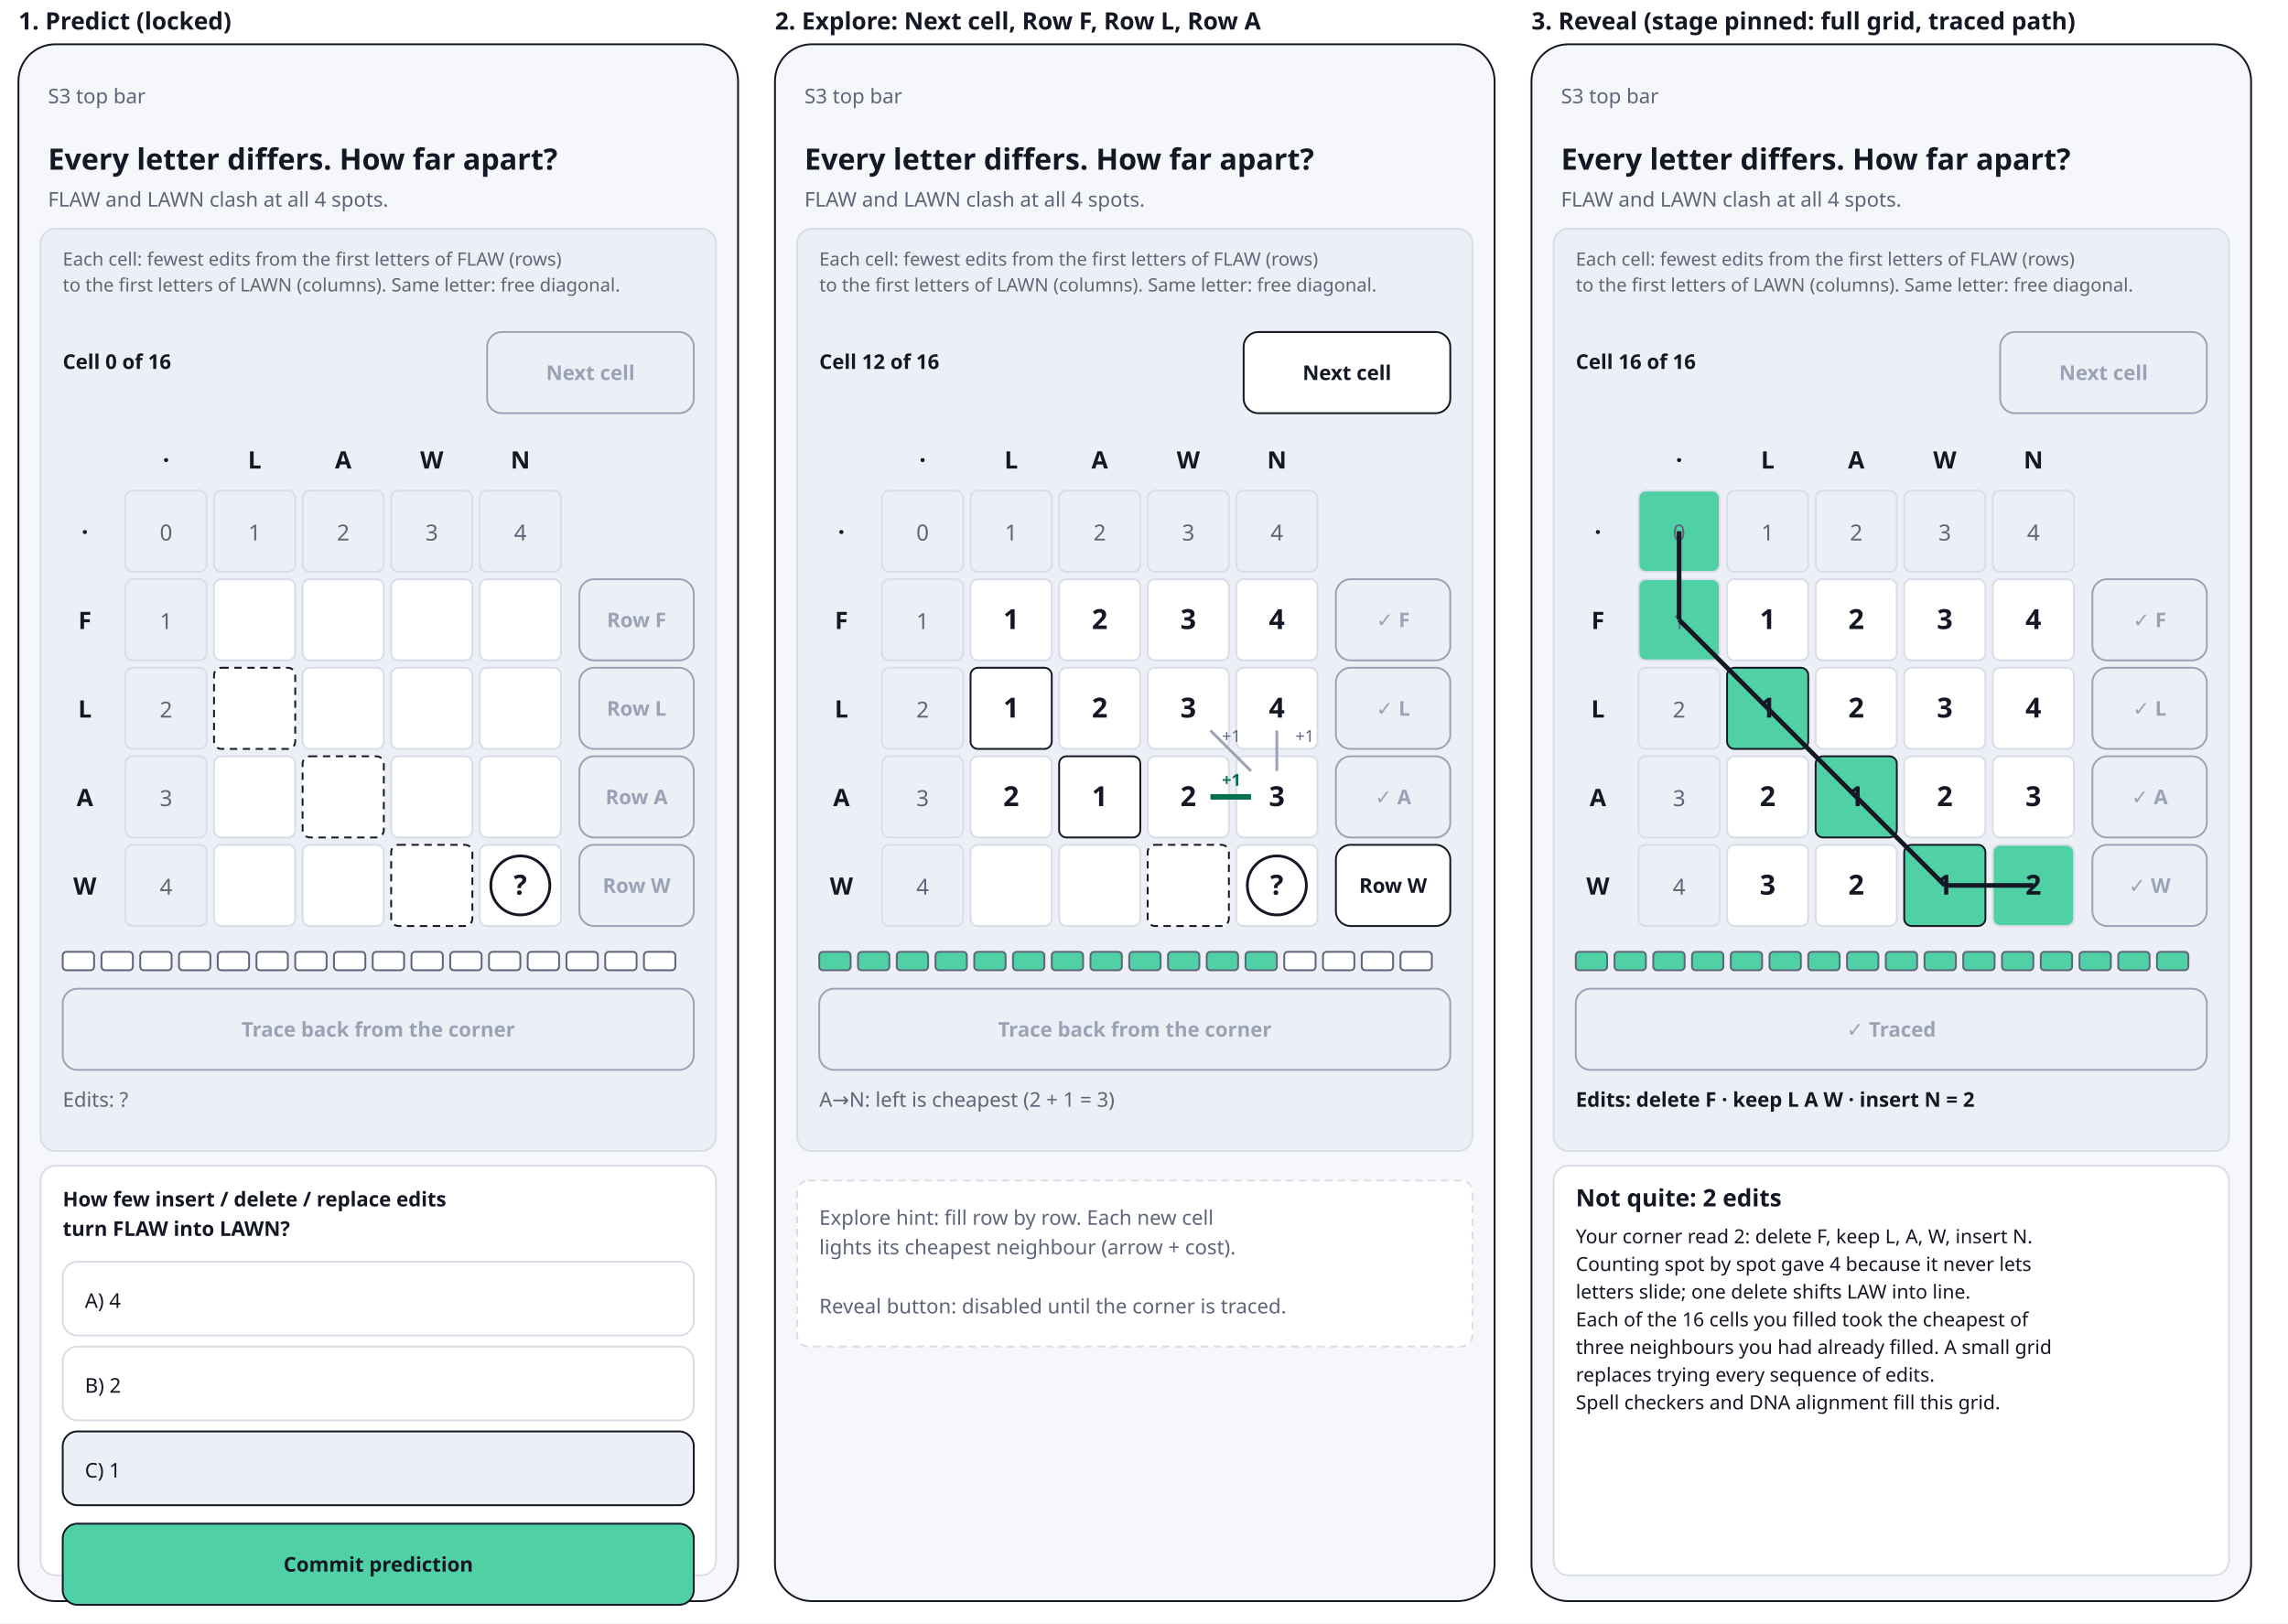
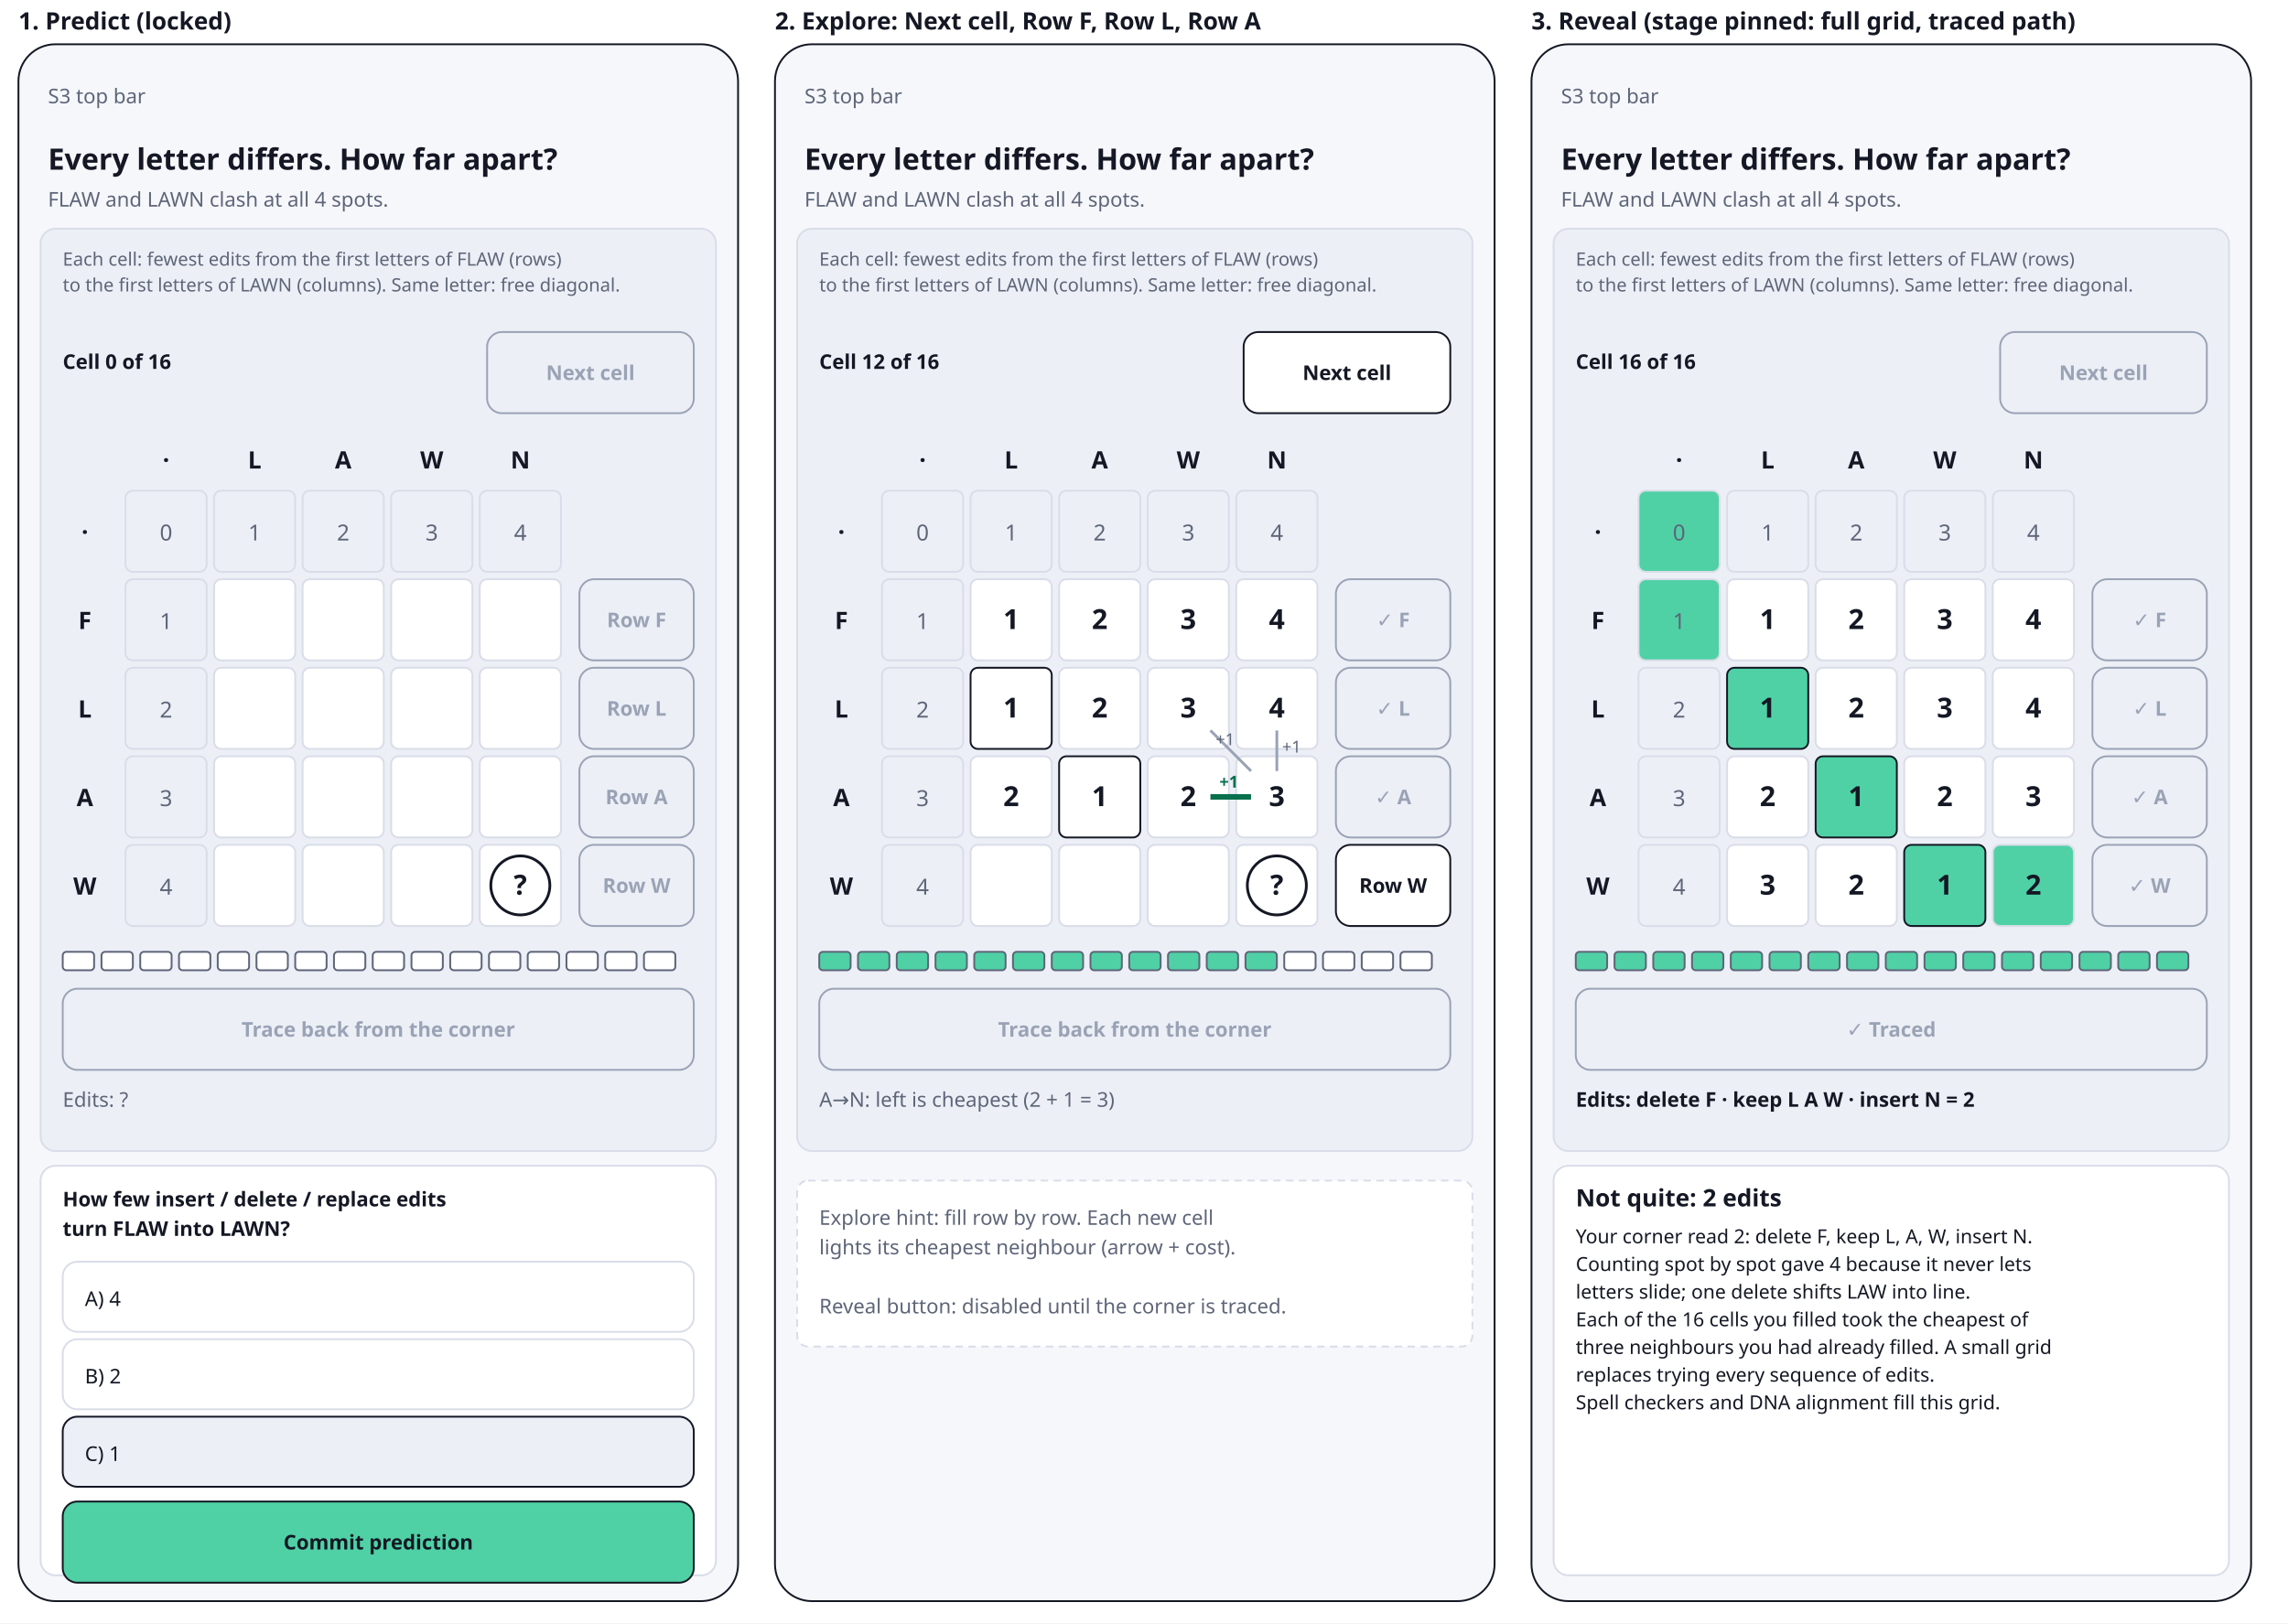
<svg xmlns="http://www.w3.org/2000/svg" viewBox="-10 0 1240 880" font-family="system-ui, sans-serif">
  <rect x="-10" y="0" width="1240" height="880" fill="#fff" />
  <g transform="translate(0,0)">
    <text x="0" y="16" font-size="13" fill="#141824" font-weight="700">1. Predict (locked)</text>
    <rect x="0" y="24" width="390" height="844" rx="20" fill="#f6f7fb" stroke="#141824" />
    <text x="16" y="56" font-size="11" fill="#5d6578">S3  top bar</text>
    <text x="16" y="92" font-size="16" fill="#141824" font-weight="700">Every letter differs. How far apart?</text>
    <text x="16" y="112" font-size="11" fill="#5d6578">FLAW and LAWN clash at all 4 spots.</text>
    <rect x="12" y="124" width="366" height="500" rx="8" fill="#eceff6" stroke="#d9dde8" />
    <text x="24" y="144" font-size="10" fill="#5d6578">Each cell: fewest edits from the first letters of FLAW (rows)</text>
    <text x="24" y="158" font-size="10" fill="#5d6578">to the first letters of LAWN (columns). Same letter: free diagonal.</text>
    <text x="24" y="200" font-size="11" fill="#141824" font-weight="700">Cell 0 of 16</text>
    <rect x="254" y="180" width="112" height="44" rx="8" fill="#eceff6" stroke="#9aa3b5" />
    <text x="310" y="206" font-size="11" text-anchor="middle" fill="#9aa3b5" font-weight="700">Next cell</text>
    <text x="80" y="254" font-size="13" text-anchor="middle" fill="#141824" font-weight="700">·</text>
    <text x="128" y="254" font-size="13" text-anchor="middle" fill="#141824" font-weight="700">L</text>
    <text x="176" y="254" font-size="13" text-anchor="middle" fill="#141824" font-weight="700">A</text>
    <text x="224" y="254" font-size="13" text-anchor="middle" fill="#141824" font-weight="700">W</text>
    <text x="272" y="254" font-size="13" text-anchor="middle" fill="#141824" font-weight="700">N</text>
    <text x="36" y="293" font-size="13" text-anchor="middle" fill="#141824" font-weight="700">·</text>
    <text x="36" y="341" font-size="13" text-anchor="middle" fill="#141824" font-weight="700">F</text>
    <text x="36" y="389" font-size="13" text-anchor="middle" fill="#141824" font-weight="700">L</text>
    <text x="36" y="437" font-size="13" text-anchor="middle" fill="#141824" font-weight="700">A</text>
    <text x="36" y="485" font-size="13" text-anchor="middle" fill="#141824" font-weight="700">W</text>
    <rect x="58" y="266" width="44" height="44" rx="4" fill="#eceff6" stroke="#d9dde8" />
    <text x="80" y="293" font-size="12" text-anchor="middle" fill="#5d6578">0</text>
    <rect x="106" y="266" width="44" height="44" rx="4" fill="#eceff6" stroke="#d9dde8" />
    <text x="128" y="293" font-size="12" text-anchor="middle" fill="#5d6578">1</text>
    <rect x="154" y="266" width="44" height="44" rx="4" fill="#eceff6" stroke="#d9dde8" />
    <text x="176" y="293" font-size="12" text-anchor="middle" fill="#5d6578">2</text>
    <rect x="202" y="266" width="44" height="44" rx="4" fill="#eceff6" stroke="#d9dde8" />
    <text x="224" y="293" font-size="12" text-anchor="middle" fill="#5d6578">3</text>
    <rect x="250" y="266" width="44" height="44" rx="4" fill="#eceff6" stroke="#d9dde8" />
    <text x="272" y="293" font-size="12" text-anchor="middle" fill="#5d6578">4</text>
    <rect x="58" y="314" width="44" height="44" rx="4" fill="#eceff6" stroke="#d9dde8" />
    <text x="80" y="341" font-size="12" text-anchor="middle" fill="#5d6578">1</text>
    <rect x="106" y="314" width="44" height="44" rx="4" fill="#fff" stroke="#d9dde8" />
    <rect x="154" y="314" width="44" height="44" rx="4" fill="#fff" stroke="#d9dde8" />
    <rect x="202" y="314" width="44" height="44" rx="4" fill="#fff" stroke="#d9dde8" />
    <rect x="250" y="314" width="44" height="44" rx="4" fill="#fff" stroke="#d9dde8" />
    <rect x="58" y="362" width="44" height="44" rx="4" fill="#eceff6" stroke="#d9dde8" />
    <text x="80" y="389" font-size="12" text-anchor="middle" fill="#5d6578">2</text>
-     <rect x="106" y="362" width="44" height="44" rx="4" fill="#fff" stroke="#141824" stroke-dasharray="4 3" />
+     <rect x="106" y="362" width="44" height="44" rx="4" fill="#fff" stroke="#d9dde8" />
    <rect x="154" y="362" width="44" height="44" rx="4" fill="#fff" stroke="#d9dde8" />
    <rect x="202" y="362" width="44" height="44" rx="4" fill="#fff" stroke="#d9dde8" />
    <rect x="250" y="362" width="44" height="44" rx="4" fill="#fff" stroke="#d9dde8" />
    <rect x="58" y="410" width="44" height="44" rx="4" fill="#eceff6" stroke="#d9dde8" />
    <text x="80" y="437" font-size="12" text-anchor="middle" fill="#5d6578">3</text>
    <rect x="106" y="410" width="44" height="44" rx="4" fill="#fff" stroke="#d9dde8" />
-     <rect x="154" y="410" width="44" height="44" rx="4" fill="#fff" stroke="#141824" stroke-dasharray="4 3" />
+     <rect x="154" y="410" width="44" height="44" rx="4" fill="#fff" stroke="#d9dde8" />
    <rect x="202" y="410" width="44" height="44" rx="4" fill="#fff" stroke="#d9dde8" />
    <rect x="250" y="410" width="44" height="44" rx="4" fill="#fff" stroke="#d9dde8" />
    <rect x="58" y="458" width="44" height="44" rx="4" fill="#eceff6" stroke="#d9dde8" />
    <text x="80" y="485" font-size="12" text-anchor="middle" fill="#5d6578">4</text>
    <rect x="106" y="458" width="44" height="44" rx="4" fill="#fff" stroke="#d9dde8" />
    <rect x="154" y="458" width="44" height="44" rx="4" fill="#fff" stroke="#d9dde8" />
-     <rect x="202" y="458" width="44" height="44" rx="4" fill="#fff" stroke="#141824" stroke-dasharray="4 3" />
+     <rect x="202" y="458" width="44" height="44" rx="4" fill="#fff" stroke="#d9dde8" />
    <rect x="250" y="458" width="44" height="44" rx="4" fill="#fff" stroke="#d9dde8" />
    <circle cx="272" cy="480" r="16" fill="none" stroke="#141824" stroke-width="1.5" />
    <text x="272" y="485" font-size="15" text-anchor="middle" fill="#141824" font-weight="700">?</text>
    <rect x="304" y="314" width="62" height="44" rx="8" fill="#eceff6" stroke="#9aa3b5" />
    <text x="335" y="340" font-size="11" text-anchor="middle" fill="#9aa3b5" font-weight="700">Row F</text>
    <rect x="304" y="362" width="62" height="44" rx="8" fill="#eceff6" stroke="#9aa3b5" />
    <text x="335" y="388" font-size="11" text-anchor="middle" fill="#9aa3b5" font-weight="700">Row L</text>
    <rect x="304" y="410" width="62" height="44" rx="8" fill="#eceff6" stroke="#9aa3b5" />
    <text x="335" y="436" font-size="11" text-anchor="middle" fill="#9aa3b5" font-weight="700">Row A</text>
    <rect x="304" y="458" width="62" height="44" rx="8" fill="#eceff6" stroke="#9aa3b5" />
    <text x="335" y="484" font-size="11" text-anchor="middle" fill="#9aa3b5" font-weight="700">Row W</text>
    <rect x="24" y="516" width="17" height="10" rx="2" fill="#fff" stroke="#5d6578" />
    <rect x="45" y="516" width="17" height="10" rx="2" fill="#fff" stroke="#5d6578" />
    <rect x="66" y="516" width="17" height="10" rx="2" fill="#fff" stroke="#5d6578" />
    <rect x="87" y="516" width="17" height="10" rx="2" fill="#fff" stroke="#5d6578" />
    <rect x="108" y="516" width="17" height="10" rx="2" fill="#fff" stroke="#5d6578" />
    <rect x="129" y="516" width="17" height="10" rx="2" fill="#fff" stroke="#5d6578" />
    <rect x="150" y="516" width="17" height="10" rx="2" fill="#fff" stroke="#5d6578" />
    <rect x="171" y="516" width="17" height="10" rx="2" fill="#fff" stroke="#5d6578" />
    <rect x="192" y="516" width="17" height="10" rx="2" fill="#fff" stroke="#5d6578" />
    <rect x="213" y="516" width="17" height="10" rx="2" fill="#fff" stroke="#5d6578" />
    <rect x="234" y="516" width="17" height="10" rx="2" fill="#fff" stroke="#5d6578" />
    <rect x="255" y="516" width="17" height="10" rx="2" fill="#fff" stroke="#5d6578" />
    <rect x="276" y="516" width="17" height="10" rx="2" fill="#fff" stroke="#5d6578" />
    <rect x="297" y="516" width="17" height="10" rx="2" fill="#fff" stroke="#5d6578" />
    <rect x="318" y="516" width="17" height="10" rx="2" fill="#fff" stroke="#5d6578" />
    <rect x="339" y="516" width="17" height="10" rx="2" fill="#fff" stroke="#5d6578" />
    <rect x="24" y="536" width="342" height="44" rx="8" fill="#eceff6" stroke="#9aa3b5" />
    <text x="195" y="562" font-size="11" text-anchor="middle" fill="#9aa3b5" font-weight="700">Trace back from the corner</text>
    <text x="24" y="600" font-size="11" fill="#5d6578">Edits: ?</text>
    <rect x="12" y="632" width="366" height="222" rx="8" fill="#fff" stroke="#d9dde8" />
    <text x="24" y="654" font-size="11" fill="#141824" font-weight="700">How few insert / delete / replace edits</text>
    <text x="24" y="670" font-size="11" fill="#141824" font-weight="700">turn FLAW into LAWN?</text>
-     <rect x="24" y="684" width="342" height="40" rx="8" fill="#fff" stroke="#d9dde8" />
-     <text x="36" y="709" font-size="11" fill="#141824">A) 4</text>
-     <rect x="24" y="730" width="342" height="40" rx="8" fill="#fff" stroke="#d9dde8" />
-     <text x="36" y="755" font-size="11" fill="#141824">B) 2</text>
-     <rect x="24" y="776" width="342" height="40" rx="8" fill="#eceff6" stroke="#141824" />
-     <text x="36" y="801" font-size="11" fill="#141824">C) 1</text>
-     <rect x="24" y="826" width="342" height="44" rx="8" fill="#4fd1a5" stroke="#141824" />
-     <text x="195" y="852" font-size="11" text-anchor="middle" fill="#141824" font-weight="700">Commit prediction</text>
+     <rect x="24" y="684" width="342" height="38" rx="8" fill="#fff" stroke="#d9dde8" />
+     <text x="36" y="708" font-size="11" fill="#141824">A) 4</text>
+     <rect x="24" y="726" width="342" height="38" rx="8" fill="#fff" stroke="#d9dde8" />
+     <text x="36" y="750" font-size="11" fill="#141824">B) 2</text>
+     <rect x="24" y="768" width="342" height="38" rx="8" fill="#eceff6" stroke="#141824" />
+     <text x="36" y="792" font-size="11" fill="#141824">C) 1</text>
+     <rect x="24" y="814" width="342" height="44" rx="8" fill="#4fd1a5" stroke="#141824" />
+     <text x="195" y="840" font-size="11" text-anchor="middle" fill="#141824" font-weight="700">Commit prediction</text>
  </g>
  <g transform="translate(410,0)">
    <text x="0" y="16" font-size="13" fill="#141824" font-weight="700">2. Explore: Next cell, Row F, Row L, Row A</text>
    <rect x="0" y="24" width="390" height="844" rx="20" fill="#f6f7fb" stroke="#141824" />
    <text x="16" y="56" font-size="11" fill="#5d6578">S3  top bar</text>
    <text x="16" y="92" font-size="16" fill="#141824" font-weight="700">Every letter differs. How far apart?</text>
    <text x="16" y="112" font-size="11" fill="#5d6578">FLAW and LAWN clash at all 4 spots.</text>
    <rect x="12" y="124" width="366" height="500" rx="8" fill="#eceff6" stroke="#d9dde8" />
    <text x="24" y="144" font-size="10" fill="#5d6578">Each cell: fewest edits from the first letters of FLAW (rows)</text>
    <text x="24" y="158" font-size="10" fill="#5d6578">to the first letters of LAWN (columns). Same letter: free diagonal.</text>
    <text x="24" y="200" font-size="11" fill="#141824" font-weight="700">Cell 12 of 16</text>
    <rect x="254" y="180" width="112" height="44" rx="8" fill="#fff" stroke="#141824" />
    <text x="310" y="206" font-size="11" text-anchor="middle" fill="#141824" font-weight="700">Next cell</text>
    <text x="80" y="254" font-size="13" text-anchor="middle" fill="#141824" font-weight="700">·</text>
    <text x="128" y="254" font-size="13" text-anchor="middle" fill="#141824" font-weight="700">L</text>
    <text x="176" y="254" font-size="13" text-anchor="middle" fill="#141824" font-weight="700">A</text>
    <text x="224" y="254" font-size="13" text-anchor="middle" fill="#141824" font-weight="700">W</text>
    <text x="272" y="254" font-size="13" text-anchor="middle" fill="#141824" font-weight="700">N</text>
    <text x="36" y="293" font-size="13" text-anchor="middle" fill="#141824" font-weight="700">·</text>
    <text x="36" y="341" font-size="13" text-anchor="middle" fill="#141824" font-weight="700">F</text>
    <text x="36" y="389" font-size="13" text-anchor="middle" fill="#141824" font-weight="700">L</text>
    <text x="36" y="437" font-size="13" text-anchor="middle" fill="#141824" font-weight="700">A</text>
    <text x="36" y="485" font-size="13" text-anchor="middle" fill="#141824" font-weight="700">W</text>
    <rect x="58" y="266" width="44" height="44" rx="4" fill="#eceff6" stroke="#d9dde8" />
    <text x="80" y="293" font-size="12" text-anchor="middle" fill="#5d6578">0</text>
    <rect x="106" y="266" width="44" height="44" rx="4" fill="#eceff6" stroke="#d9dde8" />
    <text x="128" y="293" font-size="12" text-anchor="middle" fill="#5d6578">1</text>
    <rect x="154" y="266" width="44" height="44" rx="4" fill="#eceff6" stroke="#d9dde8" />
    <text x="176" y="293" font-size="12" text-anchor="middle" fill="#5d6578">2</text>
    <rect x="202" y="266" width="44" height="44" rx="4" fill="#eceff6" stroke="#d9dde8" />
    <text x="224" y="293" font-size="12" text-anchor="middle" fill="#5d6578">3</text>
    <rect x="250" y="266" width="44" height="44" rx="4" fill="#eceff6" stroke="#d9dde8" />
    <text x="272" y="293" font-size="12" text-anchor="middle" fill="#5d6578">4</text>
    <rect x="58" y="314" width="44" height="44" rx="4" fill="#eceff6" stroke="#d9dde8" />
    <text x="80" y="341" font-size="12" text-anchor="middle" fill="#5d6578">1</text>
    <rect x="106" y="314" width="44" height="44" rx="4" fill="#fff" stroke="#d9dde8" />
    <text x="128" y="341" font-size="15" text-anchor="middle" fill="#141824" font-weight="700">1</text>
    <rect x="154" y="314" width="44" height="44" rx="4" fill="#fff" stroke="#d9dde8" />
    <text x="176" y="341" font-size="15" text-anchor="middle" fill="#141824" font-weight="700">2</text>
    <rect x="202" y="314" width="44" height="44" rx="4" fill="#fff" stroke="#d9dde8" />
    <text x="224" y="341" font-size="15" text-anchor="middle" fill="#141824" font-weight="700">3</text>
    <rect x="250" y="314" width="44" height="44" rx="4" fill="#fff" stroke="#d9dde8" />
    <text x="272" y="341" font-size="15" text-anchor="middle" fill="#141824" font-weight="700">4</text>
    <rect x="58" y="362" width="44" height="44" rx="4" fill="#eceff6" stroke="#d9dde8" />
    <text x="80" y="389" font-size="12" text-anchor="middle" fill="#5d6578">2</text>
    <rect x="106" y="362" width="44" height="44" rx="4" fill="#fff" stroke="#141824" />
    <text x="128" y="389" font-size="15" text-anchor="middle" fill="#141824" font-weight="700">1</text>
    <rect x="154" y="362" width="44" height="44" rx="4" fill="#fff" stroke="#d9dde8" />
    <text x="176" y="389" font-size="15" text-anchor="middle" fill="#141824" font-weight="700">2</text>
    <rect x="202" y="362" width="44" height="44" rx="4" fill="#fff" stroke="#d9dde8" />
    <text x="224" y="389" font-size="15" text-anchor="middle" fill="#141824" font-weight="700">3</text>
    <rect x="250" y="362" width="44" height="44" rx="4" fill="#fff" stroke="#d9dde8" />
    <text x="272" y="389" font-size="15" text-anchor="middle" fill="#141824" font-weight="700">4</text>
    <rect x="58" y="410" width="44" height="44" rx="4" fill="#eceff6" stroke="#d9dde8" />
    <text x="80" y="437" font-size="12" text-anchor="middle" fill="#5d6578">3</text>
    <rect x="106" y="410" width="44" height="44" rx="4" fill="#fff" stroke="#d9dde8" />
    <text x="128" y="437" font-size="15" text-anchor="middle" fill="#141824" font-weight="700">2</text>
    <rect x="154" y="410" width="44" height="44" rx="4" fill="#fff" stroke="#141824" />
    <text x="176" y="437" font-size="15" text-anchor="middle" fill="#141824" font-weight="700">1</text>
    <rect x="202" y="410" width="44" height="44" rx="4" fill="#fff" stroke="#d9dde8" />
    <text x="224" y="437" font-size="15" text-anchor="middle" fill="#141824" font-weight="700">2</text>
    <rect x="250" y="410" width="44" height="44" rx="4" fill="#fff" stroke="#d9dde8" />
    <text x="272" y="437" font-size="15" text-anchor="middle" fill="#141824" font-weight="700">3</text>
    <rect x="58" y="458" width="44" height="44" rx="4" fill="#eceff6" stroke="#d9dde8" />
    <text x="80" y="485" font-size="12" text-anchor="middle" fill="#5d6578">4</text>
    <rect x="106" y="458" width="44" height="44" rx="4" fill="#fff" stroke="#d9dde8" />
    <rect x="154" y="458" width="44" height="44" rx="4" fill="#fff" stroke="#d9dde8" />
-     <rect x="202" y="458" width="44" height="44" rx="4" fill="#fff" stroke="#141824" stroke-dasharray="4 3" />
+     <rect x="202" y="458" width="44" height="44" rx="4" fill="#fff" stroke="#d9dde8" />
    <rect x="250" y="458" width="44" height="44" rx="4" fill="#fff" stroke="#d9dde8" />
    <circle cx="272" cy="480" r="16" fill="none" stroke="#141824" stroke-width="1.5" />
    <text x="272" y="485" font-size="15" text-anchor="middle" fill="#141824" font-weight="700">?</text>
    <line x1="272" y1="396" x2="272" y2="418" stroke="#9aa3b5" stroke-width="1.5" />
-     <text x="282" y="402.24" font-size="9" fill="#5d6578">+1</text>
+     <text x="280" y="408" font-size="9" text-anchor="middle" fill="#5d6578">+1</text>
    <line x1="236" y1="432" x2="258" y2="432" stroke="#09704d" stroke-width="3" />
-     <text x="242.24" y="426" font-size="9" fill="#09704d" font-weight="700">+1</text>
+     <text x="246" y="427" font-size="9" text-anchor="middle" fill="#09704d" font-weight="700">+1</text>
    <line x1="236" y1="396" x2="258" y2="418" stroke="#9aa3b5" stroke-width="1.5" />
-     <text x="242.24" y="402.24" font-size="9" fill="#5d6578">+1</text>
+     <text x="244" y="404" font-size="9" text-anchor="middle" fill="#5d6578">+1</text>
    <rect x="304" y="314" width="62" height="44" rx="8" fill="#eceff6" stroke="#9aa3b5" />
    <text x="335" y="340" font-size="11" text-anchor="middle" fill="#9aa3b5" font-weight="700">✓ F</text>
    <rect x="304" y="362" width="62" height="44" rx="8" fill="#eceff6" stroke="#9aa3b5" />
    <text x="335" y="388" font-size="11" text-anchor="middle" fill="#9aa3b5" font-weight="700">✓ L</text>
    <rect x="304" y="410" width="62" height="44" rx="8" fill="#eceff6" stroke="#9aa3b5" />
    <text x="335" y="436" font-size="11" text-anchor="middle" fill="#9aa3b5" font-weight="700">✓ A</text>
    <rect x="304" y="458" width="62" height="44" rx="8" fill="#fff" stroke="#141824" />
    <text x="335" y="484" font-size="11" text-anchor="middle" fill="#141824" font-weight="700">Row W</text>
    <rect x="24" y="516" width="17" height="10" rx="2" fill="#4fd1a5" stroke="#5d6578" />
    <rect x="45" y="516" width="17" height="10" rx="2" fill="#4fd1a5" stroke="#5d6578" />
    <rect x="66" y="516" width="17" height="10" rx="2" fill="#4fd1a5" stroke="#5d6578" />
    <rect x="87" y="516" width="17" height="10" rx="2" fill="#4fd1a5" stroke="#5d6578" />
    <rect x="108" y="516" width="17" height="10" rx="2" fill="#4fd1a5" stroke="#5d6578" />
    <rect x="129" y="516" width="17" height="10" rx="2" fill="#4fd1a5" stroke="#5d6578" />
    <rect x="150" y="516" width="17" height="10" rx="2" fill="#4fd1a5" stroke="#5d6578" />
    <rect x="171" y="516" width="17" height="10" rx="2" fill="#4fd1a5" stroke="#5d6578" />
    <rect x="192" y="516" width="17" height="10" rx="2" fill="#4fd1a5" stroke="#5d6578" />
    <rect x="213" y="516" width="17" height="10" rx="2" fill="#4fd1a5" stroke="#5d6578" />
    <rect x="234" y="516" width="17" height="10" rx="2" fill="#4fd1a5" stroke="#5d6578" />
    <rect x="255" y="516" width="17" height="10" rx="2" fill="#4fd1a5" stroke="#5d6578" />
    <rect x="276" y="516" width="17" height="10" rx="2" fill="#fff" stroke="#5d6578" />
    <rect x="297" y="516" width="17" height="10" rx="2" fill="#fff" stroke="#5d6578" />
    <rect x="318" y="516" width="17" height="10" rx="2" fill="#fff" stroke="#5d6578" />
    <rect x="339" y="516" width="17" height="10" rx="2" fill="#fff" stroke="#5d6578" />
    <rect x="24" y="536" width="342" height="44" rx="8" fill="#eceff6" stroke="#9aa3b5" />
    <text x="195" y="562" font-size="11" text-anchor="middle" fill="#9aa3b5" font-weight="700">Trace back from the corner</text>
    <text x="24" y="600" font-size="11" fill="#5d6578">A→N: left is cheapest (2 + 1 = 3)</text>
    <rect x="12" y="640" width="366" height="90" rx="6" fill="#fff" stroke="#d9dde8" stroke-dasharray="4 3" />
    <text x="24" y="664" font-size="11" fill="#5d6578">Explore hint: fill row by row. Each new cell</text>
    <text x="24" y="680" font-size="11" fill="#5d6578">lights its cheapest neighbour (arrow + cost).</text>
    <text x="24" y="712" font-size="11" fill="#5d6578">Reveal button: disabled until the corner is traced.</text>
  </g>
  <g transform="translate(820,0)">
    <text x="0" y="16" font-size="13" fill="#141824" font-weight="700">3. Reveal (stage pinned: full grid, traced path)</text>
    <rect x="0" y="24" width="390" height="844" rx="20" fill="#f6f7fb" stroke="#141824" />
    <text x="16" y="56" font-size="11" fill="#5d6578">S3  top bar</text>
    <text x="16" y="92" font-size="16" fill="#141824" font-weight="700">Every letter differs. How far apart?</text>
    <text x="16" y="112" font-size="11" fill="#5d6578">FLAW and LAWN clash at all 4 spots.</text>
    <rect x="12" y="124" width="366" height="500" rx="8" fill="#eceff6" stroke="#d9dde8" />
    <text x="24" y="144" font-size="10" fill="#5d6578">Each cell: fewest edits from the first letters of FLAW (rows)</text>
    <text x="24" y="158" font-size="10" fill="#5d6578">to the first letters of LAWN (columns). Same letter: free diagonal.</text>
    <text x="24" y="200" font-size="11" fill="#141824" font-weight="700">Cell 16 of 16</text>
    <rect x="254" y="180" width="112" height="44" rx="8" fill="#eceff6" stroke="#9aa3b5" />
    <text x="310" y="206" font-size="11" text-anchor="middle" fill="#9aa3b5" font-weight="700">Next cell</text>
    <text x="80" y="254" font-size="13" text-anchor="middle" fill="#141824" font-weight="700">·</text>
    <text x="128" y="254" font-size="13" text-anchor="middle" fill="#141824" font-weight="700">L</text>
    <text x="176" y="254" font-size="13" text-anchor="middle" fill="#141824" font-weight="700">A</text>
    <text x="224" y="254" font-size="13" text-anchor="middle" fill="#141824" font-weight="700">W</text>
    <text x="272" y="254" font-size="13" text-anchor="middle" fill="#141824" font-weight="700">N</text>
    <text x="36" y="293" font-size="13" text-anchor="middle" fill="#141824" font-weight="700">·</text>
    <text x="36" y="341" font-size="13" text-anchor="middle" fill="#141824" font-weight="700">F</text>
    <text x="36" y="389" font-size="13" text-anchor="middle" fill="#141824" font-weight="700">L</text>
    <text x="36" y="437" font-size="13" text-anchor="middle" fill="#141824" font-weight="700">A</text>
    <text x="36" y="485" font-size="13" text-anchor="middle" fill="#141824" font-weight="700">W</text>
    <rect x="58" y="266" width="44" height="44" rx="4" fill="#4fd1a5" stroke="#d9dde8" />
    <text x="80" y="293" font-size="12" text-anchor="middle" fill="#5d6578">0</text>
    <rect x="106" y="266" width="44" height="44" rx="4" fill="#eceff6" stroke="#d9dde8" />
    <text x="128" y="293" font-size="12" text-anchor="middle" fill="#5d6578">1</text>
    <rect x="154" y="266" width="44" height="44" rx="4" fill="#eceff6" stroke="#d9dde8" />
    <text x="176" y="293" font-size="12" text-anchor="middle" fill="#5d6578">2</text>
    <rect x="202" y="266" width="44" height="44" rx="4" fill="#eceff6" stroke="#d9dde8" />
    <text x="224" y="293" font-size="12" text-anchor="middle" fill="#5d6578">3</text>
    <rect x="250" y="266" width="44" height="44" rx="4" fill="#eceff6" stroke="#d9dde8" />
    <text x="272" y="293" font-size="12" text-anchor="middle" fill="#5d6578">4</text>
    <rect x="58" y="314" width="44" height="44" rx="4" fill="#4fd1a5" stroke="#d9dde8" />
    <text x="80" y="341" font-size="12" text-anchor="middle" fill="#5d6578">1</text>
    <rect x="106" y="314" width="44" height="44" rx="4" fill="#fff" stroke="#d9dde8" />
    <text x="128" y="341" font-size="15" text-anchor="middle" fill="#141824" font-weight="700">1</text>
    <rect x="154" y="314" width="44" height="44" rx="4" fill="#fff" stroke="#d9dde8" />
    <text x="176" y="341" font-size="15" text-anchor="middle" fill="#141824" font-weight="700">2</text>
    <rect x="202" y="314" width="44" height="44" rx="4" fill="#fff" stroke="#d9dde8" />
    <text x="224" y="341" font-size="15" text-anchor="middle" fill="#141824" font-weight="700">3</text>
    <rect x="250" y="314" width="44" height="44" rx="4" fill="#fff" stroke="#d9dde8" />
    <text x="272" y="341" font-size="15" text-anchor="middle" fill="#141824" font-weight="700">4</text>
    <rect x="58" y="362" width="44" height="44" rx="4" fill="#eceff6" stroke="#d9dde8" />
    <text x="80" y="389" font-size="12" text-anchor="middle" fill="#5d6578">2</text>
    <rect x="106" y="362" width="44" height="44" rx="4" fill="#4fd1a5" stroke="#141824" />
    <text x="128" y="389" font-size="15" text-anchor="middle" fill="#141824" font-weight="700">1</text>
    <rect x="154" y="362" width="44" height="44" rx="4" fill="#fff" stroke="#d9dde8" />
    <text x="176" y="389" font-size="15" text-anchor="middle" fill="#141824" font-weight="700">2</text>
    <rect x="202" y="362" width="44" height="44" rx="4" fill="#fff" stroke="#d9dde8" />
    <text x="224" y="389" font-size="15" text-anchor="middle" fill="#141824" font-weight="700">3</text>
    <rect x="250" y="362" width="44" height="44" rx="4" fill="#fff" stroke="#d9dde8" />
    <text x="272" y="389" font-size="15" text-anchor="middle" fill="#141824" font-weight="700">4</text>
    <rect x="58" y="410" width="44" height="44" rx="4" fill="#eceff6" stroke="#d9dde8" />
    <text x="80" y="437" font-size="12" text-anchor="middle" fill="#5d6578">3</text>
    <rect x="106" y="410" width="44" height="44" rx="4" fill="#fff" stroke="#d9dde8" />
    <text x="128" y="437" font-size="15" text-anchor="middle" fill="#141824" font-weight="700">2</text>
    <rect x="154" y="410" width="44" height="44" rx="4" fill="#4fd1a5" stroke="#141824" />
    <text x="176" y="437" font-size="15" text-anchor="middle" fill="#141824" font-weight="700">1</text>
    <rect x="202" y="410" width="44" height="44" rx="4" fill="#fff" stroke="#d9dde8" />
    <text x="224" y="437" font-size="15" text-anchor="middle" fill="#141824" font-weight="700">2</text>
    <rect x="250" y="410" width="44" height="44" rx="4" fill="#fff" stroke="#d9dde8" />
    <text x="272" y="437" font-size="15" text-anchor="middle" fill="#141824" font-weight="700">3</text>
    <rect x="58" y="458" width="44" height="44" rx="4" fill="#eceff6" stroke="#d9dde8" />
    <text x="80" y="485" font-size="12" text-anchor="middle" fill="#5d6578">4</text>
    <rect x="106" y="458" width="44" height="44" rx="4" fill="#fff" stroke="#d9dde8" />
    <text x="128" y="485" font-size="15" text-anchor="middle" fill="#141824" font-weight="700">3</text>
    <rect x="154" y="458" width="44" height="44" rx="4" fill="#fff" stroke="#d9dde8" />
    <text x="176" y="485" font-size="15" text-anchor="middle" fill="#141824" font-weight="700">2</text>
    <rect x="202" y="458" width="44" height="44" rx="4" fill="#4fd1a5" stroke="#141824" />
    <text x="224" y="485" font-size="15" text-anchor="middle" fill="#141824" font-weight="700">1</text>
    <rect x="250" y="458" width="44" height="44" rx="4" fill="#4fd1a5" stroke="#d9dde8" />
    <text x="272" y="485" font-size="15" text-anchor="middle" fill="#141824" font-weight="700">2</text>
-     <line x1="80" y1="288" x2="80" y2="336" stroke="#141824" stroke-width="2.5" />
-     <line x1="80" y1="336" x2="128" y2="384" stroke="#141824" stroke-width="2.5" />
-     <line x1="128" y1="384" x2="176" y2="432" stroke="#141824" stroke-width="2.5" />
-     <line x1="176" y1="432" x2="224" y2="480" stroke="#141824" stroke-width="2.5" />
-     <line x1="224" y1="480" x2="272" y2="480" stroke="#141824" stroke-width="2.5" />
    <rect x="304" y="314" width="62" height="44" rx="8" fill="#eceff6" stroke="#9aa3b5" />
    <text x="335" y="340" font-size="11" text-anchor="middle" fill="#9aa3b5" font-weight="700">✓ F</text>
    <rect x="304" y="362" width="62" height="44" rx="8" fill="#eceff6" stroke="#9aa3b5" />
    <text x="335" y="388" font-size="11" text-anchor="middle" fill="#9aa3b5" font-weight="700">✓ L</text>
    <rect x="304" y="410" width="62" height="44" rx="8" fill="#eceff6" stroke="#9aa3b5" />
    <text x="335" y="436" font-size="11" text-anchor="middle" fill="#9aa3b5" font-weight="700">✓ A</text>
    <rect x="304" y="458" width="62" height="44" rx="8" fill="#eceff6" stroke="#9aa3b5" />
    <text x="335" y="484" font-size="11" text-anchor="middle" fill="#9aa3b5" font-weight="700">✓ W</text>
    <rect x="24" y="516" width="17" height="10" rx="2" fill="#4fd1a5" stroke="#5d6578" />
    <rect x="45" y="516" width="17" height="10" rx="2" fill="#4fd1a5" stroke="#5d6578" />
    <rect x="66" y="516" width="17" height="10" rx="2" fill="#4fd1a5" stroke="#5d6578" />
    <rect x="87" y="516" width="17" height="10" rx="2" fill="#4fd1a5" stroke="#5d6578" />
    <rect x="108" y="516" width="17" height="10" rx="2" fill="#4fd1a5" stroke="#5d6578" />
    <rect x="129" y="516" width="17" height="10" rx="2" fill="#4fd1a5" stroke="#5d6578" />
    <rect x="150" y="516" width="17" height="10" rx="2" fill="#4fd1a5" stroke="#5d6578" />
    <rect x="171" y="516" width="17" height="10" rx="2" fill="#4fd1a5" stroke="#5d6578" />
    <rect x="192" y="516" width="17" height="10" rx="2" fill="#4fd1a5" stroke="#5d6578" />
    <rect x="213" y="516" width="17" height="10" rx="2" fill="#4fd1a5" stroke="#5d6578" />
    <rect x="234" y="516" width="17" height="10" rx="2" fill="#4fd1a5" stroke="#5d6578" />
    <rect x="255" y="516" width="17" height="10" rx="2" fill="#4fd1a5" stroke="#5d6578" />
    <rect x="276" y="516" width="17" height="10" rx="2" fill="#4fd1a5" stroke="#5d6578" />
    <rect x="297" y="516" width="17" height="10" rx="2" fill="#4fd1a5" stroke="#5d6578" />
    <rect x="318" y="516" width="17" height="10" rx="2" fill="#4fd1a5" stroke="#5d6578" />
    <rect x="339" y="516" width="17" height="10" rx="2" fill="#4fd1a5" stroke="#5d6578" />
    <rect x="24" y="536" width="342" height="44" rx="8" fill="#eceff6" stroke="#9aa3b5" />
    <text x="195" y="562" font-size="11" text-anchor="middle" fill="#9aa3b5" font-weight="700">✓ Traced</text>
    <text x="24" y="600" font-size="11" fill="#141824" font-weight="700">Edits: delete F · keep L A W · insert N = 2</text>
    <rect x="12" y="632" width="366" height="222" rx="8" fill="#fff" stroke="#d9dde8" />
    <text x="24" y="654" font-size="13" fill="#141824" font-weight="700">Not quite: 2 edits</text>
    <text x="24" y="674" font-size="10.5" fill="#141824">Your corner read 2: delete F, keep L, A, W, insert N.</text>
    <text x="24" y="689" font-size="10.5" fill="#141824">Counting spot by spot gave 4 because it never lets</text>
    <text x="24" y="704" font-size="10.5" fill="#141824">letters slide; one delete shifts LAW into line.</text>
    <text x="24" y="719" font-size="10.5" fill="#141824">Each of the 16 cells you filled took the cheapest of</text>
    <text x="24" y="734" font-size="10.5" fill="#141824">three neighbours you had already filled. A small grid</text>
    <text x="24" y="749" font-size="10.5" fill="#141824">replaces trying every sequence of edits.</text>
    <text x="24" y="764" font-size="10.5" fill="#141824">Spell checkers and DNA alignment fill this grid.</text>
  </g>
</svg>
